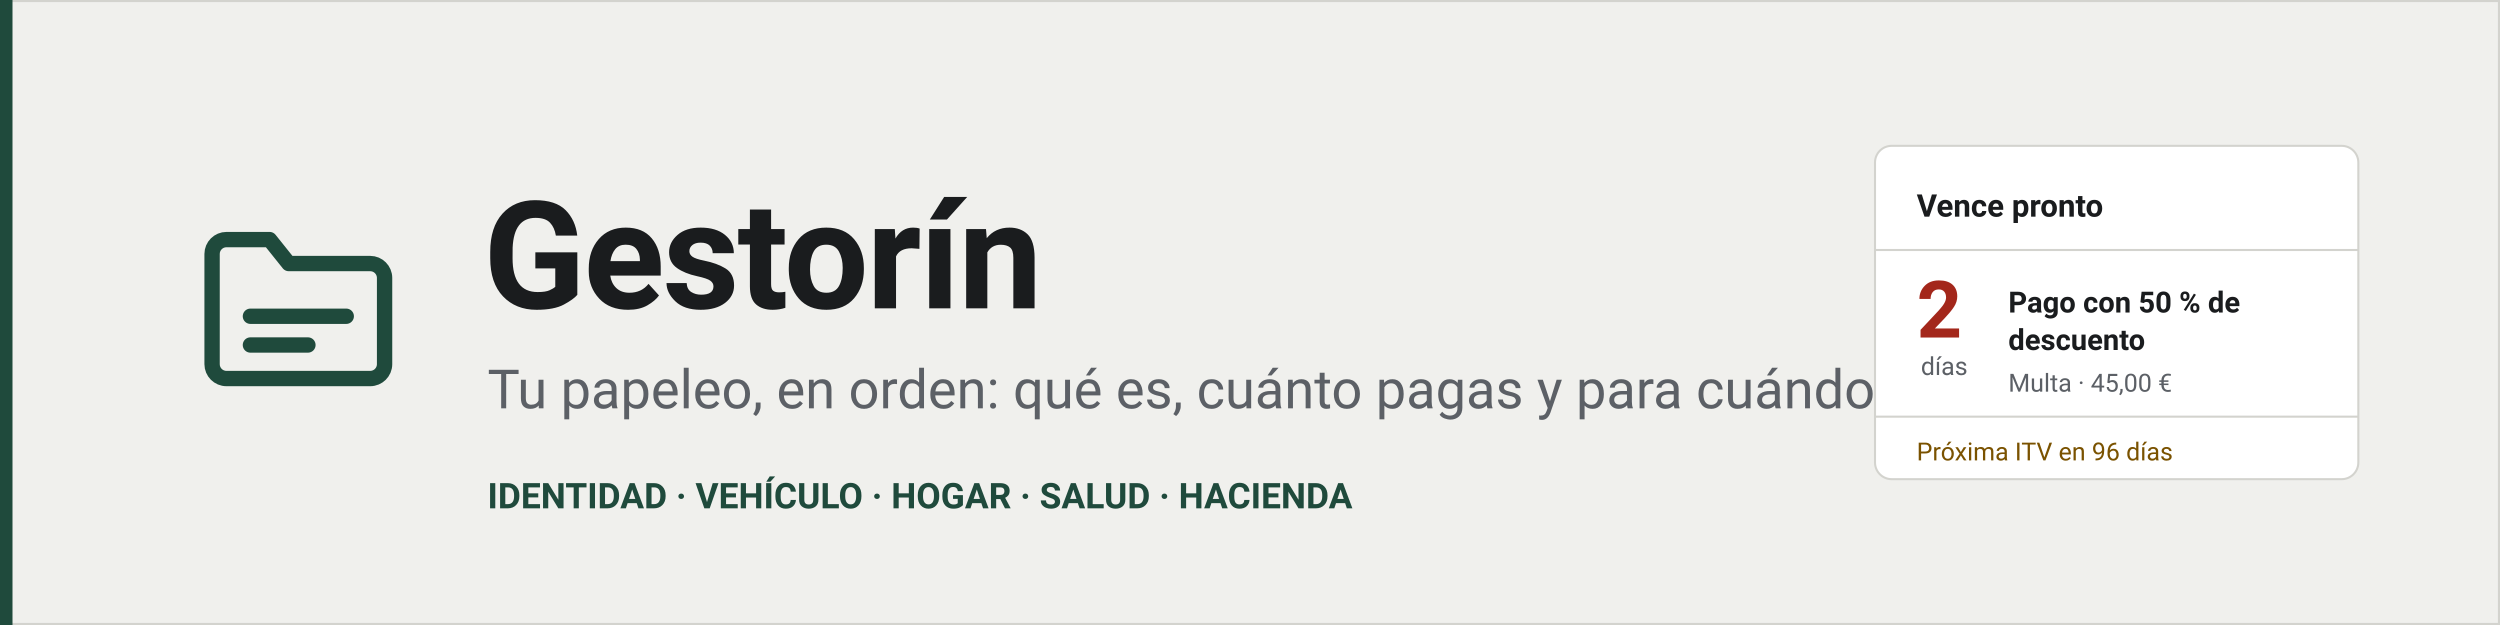
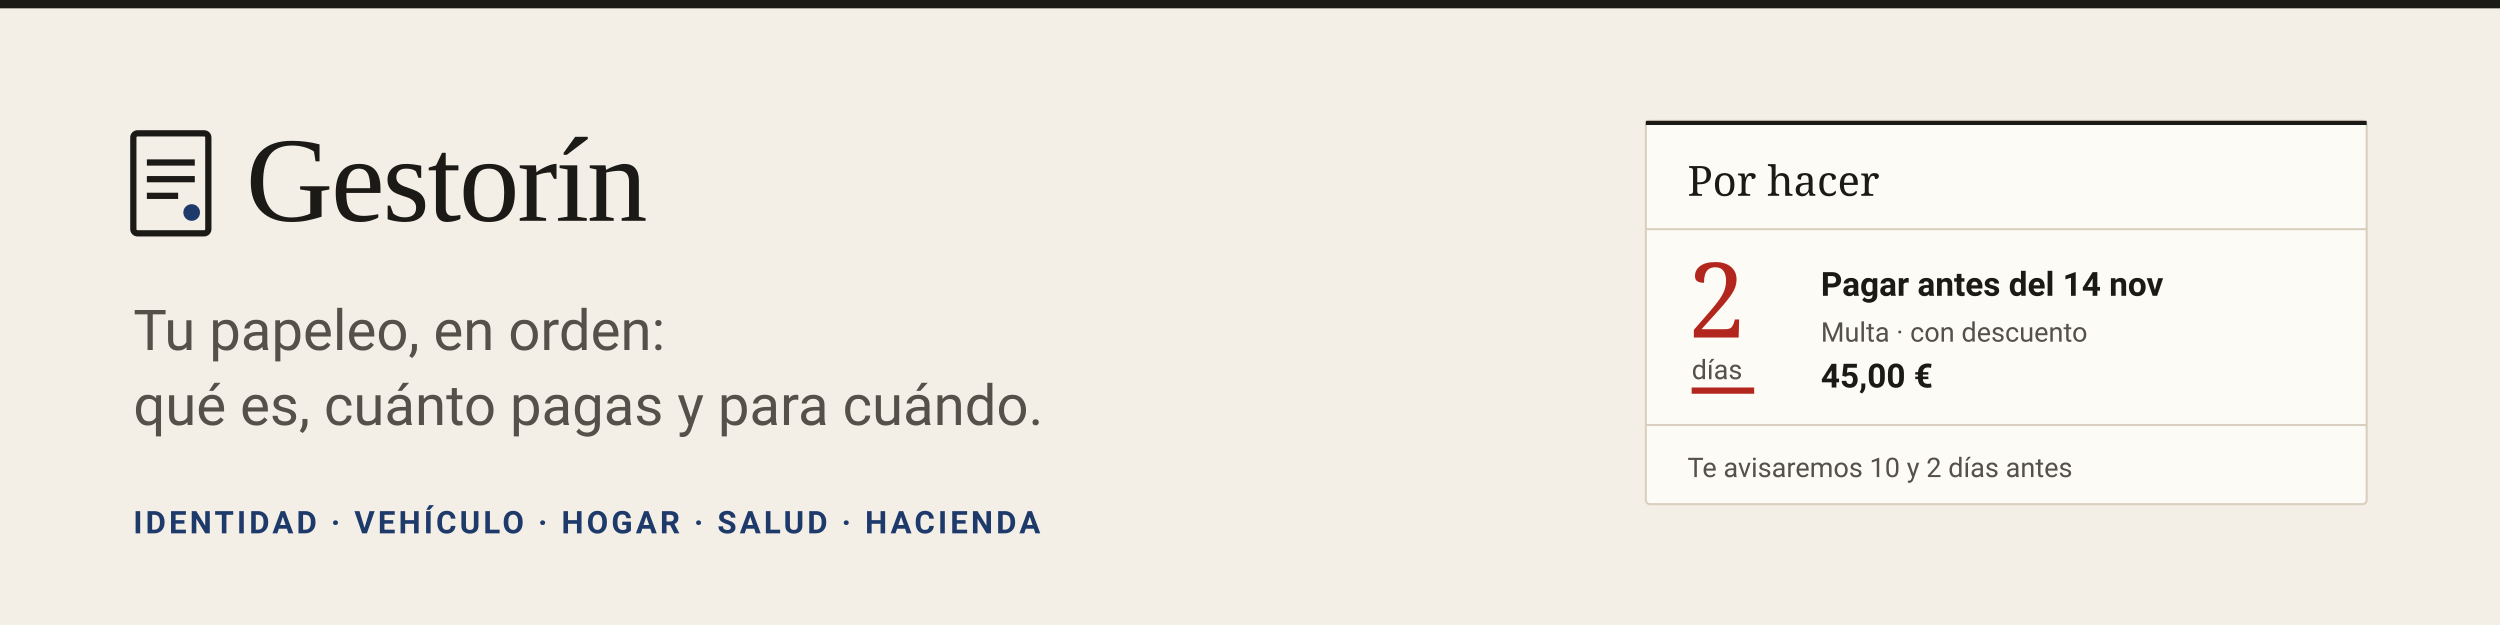
<svg xmlns="http://www.w3.org/2000/svg" width="1200" height="300" viewBox="0 0 1200 300" role="img" aria-labelledby="t d">
-   <rect width="1200" height="300" fill="#f0f0ed" />
-   <rect x="0.5" y="0.5" width="1199" height="299" fill="none" stroke="#d3d3ce" />
-   <rect x="0" y="0" width="6" height="300" fill="#1f4a3c" />
-   <g transform="translate(88 92) scale(4.6)" fill="none" stroke="#1f4a3c" stroke-width="1.6" stroke-linejoin="round">
-     <path d="M3 6.5V18a1.5 1.5 0 0 0 1.5 1.5h15A1.5 1.5 0 0 0 21 18V9a1.5 1.5 0 0 0-1.5-1.5H11L9 5H4.5A1.5 1.5 0 0 0 3 6.5z" />
-     <path d="M7 13h10M7 16h6" stroke-linecap="round" />
+   <rect width="1200" height="300" fill="#f3efe6" />
+   <rect x="0" y="0" width="1200" height="4" fill="#1b1a17" />
+   <g transform="translate(64 64)">
+     <rect width="36" height="48" rx="2" fill="none" stroke="#1b1a17" stroke-width="3" />
+     <path d="M8 14h20M8 22h20M8 30h12" stroke="#1b1a17" stroke-width="3" stroke-linecap="square" />
+     <circle cx="28" cy="38" r="4" fill="#1e3a6b" />
  </g>
-   <g font-family="'Source Sans 3', 'Source Sans Pro', 'Segoe UI', Roboto, Helvetica, Arial, sans-serif">
-     <text x="232" y="148" font-size="72" font-weight="600" fill="#1a1c1e" letter-spacing="-1">Gestorín</text>
-     <text x="234" y="196" font-size="26" fill="#5c6066">Tu papeleo, en orden: qué es, cuánto pagas y para cuándo.</text>
-     <g font-size="17" font-weight="600" fill="#1f4a3c">
-       <text x="234" y="244">IDENTIDAD · VEHÍCULO · HOGAR · SALUD · HACIENDA</text>
-     </g>
+   <text x="118" y="106" font-family="Newsreader, Georgia, 'Times New Roman', serif" font-size="58" font-weight="500" fill="#1b1a17" letter-spacing="-1">Gestorín</text>
+   <g font-family="'Public Sans', 'Segoe UI', Roboto, Helvetica, Arial, sans-serif" fill="#55504a">
+     <text x="64" y="168" font-size="27">Tu papeleo, en orden:</text>
+     <text x="64" y="204" font-size="27">qué es, cuánto pagas y para cuándo.</text>
+     <text x="64" y="256" font-size="15" font-weight="600" fill="#1e3a6b" letter-spacing="1.5">IDENTIDAD · VEHÍCULO · HOGAR · SALUD · HACIENDA</text>
  </g>
-   <g transform="translate(900 70)" font-family="'Source Sans 3', 'Segoe UI', Roboto, Helvetica, Arial, sans-serif">
-     <rect width="232" height="160" rx="8" fill="#ffffff" stroke="#d3d3ce" />
-     <text x="20" y="34" font-size="15" font-weight="600" fill="#1a1c1e">Vence pronto</text>
-     <line x1="0" y1="50" x2="232" y2="50" stroke="#d3d3ce" />
-     <text x="20" y="92" font-size="38" font-weight="600" fill="#a3271b">2</text>
-     <text x="22" y="110" font-size="12" fill="#5c6066">días</text>
-     <text x="64" y="80" font-size="14" font-weight="600" fill="#1a1c1e">Pago con 50 % de</text>
-     <text x="64" y="98" font-size="14" font-weight="600" fill="#1a1c1e">descuento</text>
-     <text x="64" y="118" font-size="12" fill="#5c6066">Multa · 45,00 €</text>
-     <line x1="0" y1="130" x2="232" y2="130" stroke="#d3d3ce" />
-     <text x="20" y="151" font-size="12" fill="#7a5200">Próxima ITV en 96 días</text>
+   <g transform="translate(790 58)" font-family="'Public Sans', 'Segoe UI', Roboto, Helvetica, Arial, sans-serif">
+     <rect width="346" height="184" rx="2" fill="#fdfbf6" stroke="#d8cfbe" />
+     <rect width="346" height="2" fill="#1b1a17" />
+     <text x="20" y="36" font-family="Newsreader, Georgia, serif" font-size="20" fill="#1b1a17">Por hacer</text>
+     <line x1="0" y1="52" x2="346" y2="52" stroke="#d8cfbe" />
+     <text x="20" y="104" font-family="Newsreader, Georgia, serif" font-size="50" fill="#b3261e">2</text>
+     <text x="22" y="124" font-size="13" fill="#55504a">días</text>
+     <rect x="22" y="128" width="30" height="3" fill="#b3261e" />
+     <text x="84" y="84" font-size="16" font-weight="600" fill="#1b1a17">Pagar antes del 14 nov</text>
+     <text x="84" y="106" font-size="13" fill="#55504a">Multa · con descuento</text>
+     <text x="84" y="128" font-size="16" font-weight="600" fill="#1b1a17">45,00 €</text>
+     <line x1="0" y1="146" x2="346" y2="146" stroke="#d8cfbe" />
+     <text x="20" y="171" font-size="13" fill="#55504a">Te avisaremos 10 y 2 días antes</text>
  </g>
</svg>
